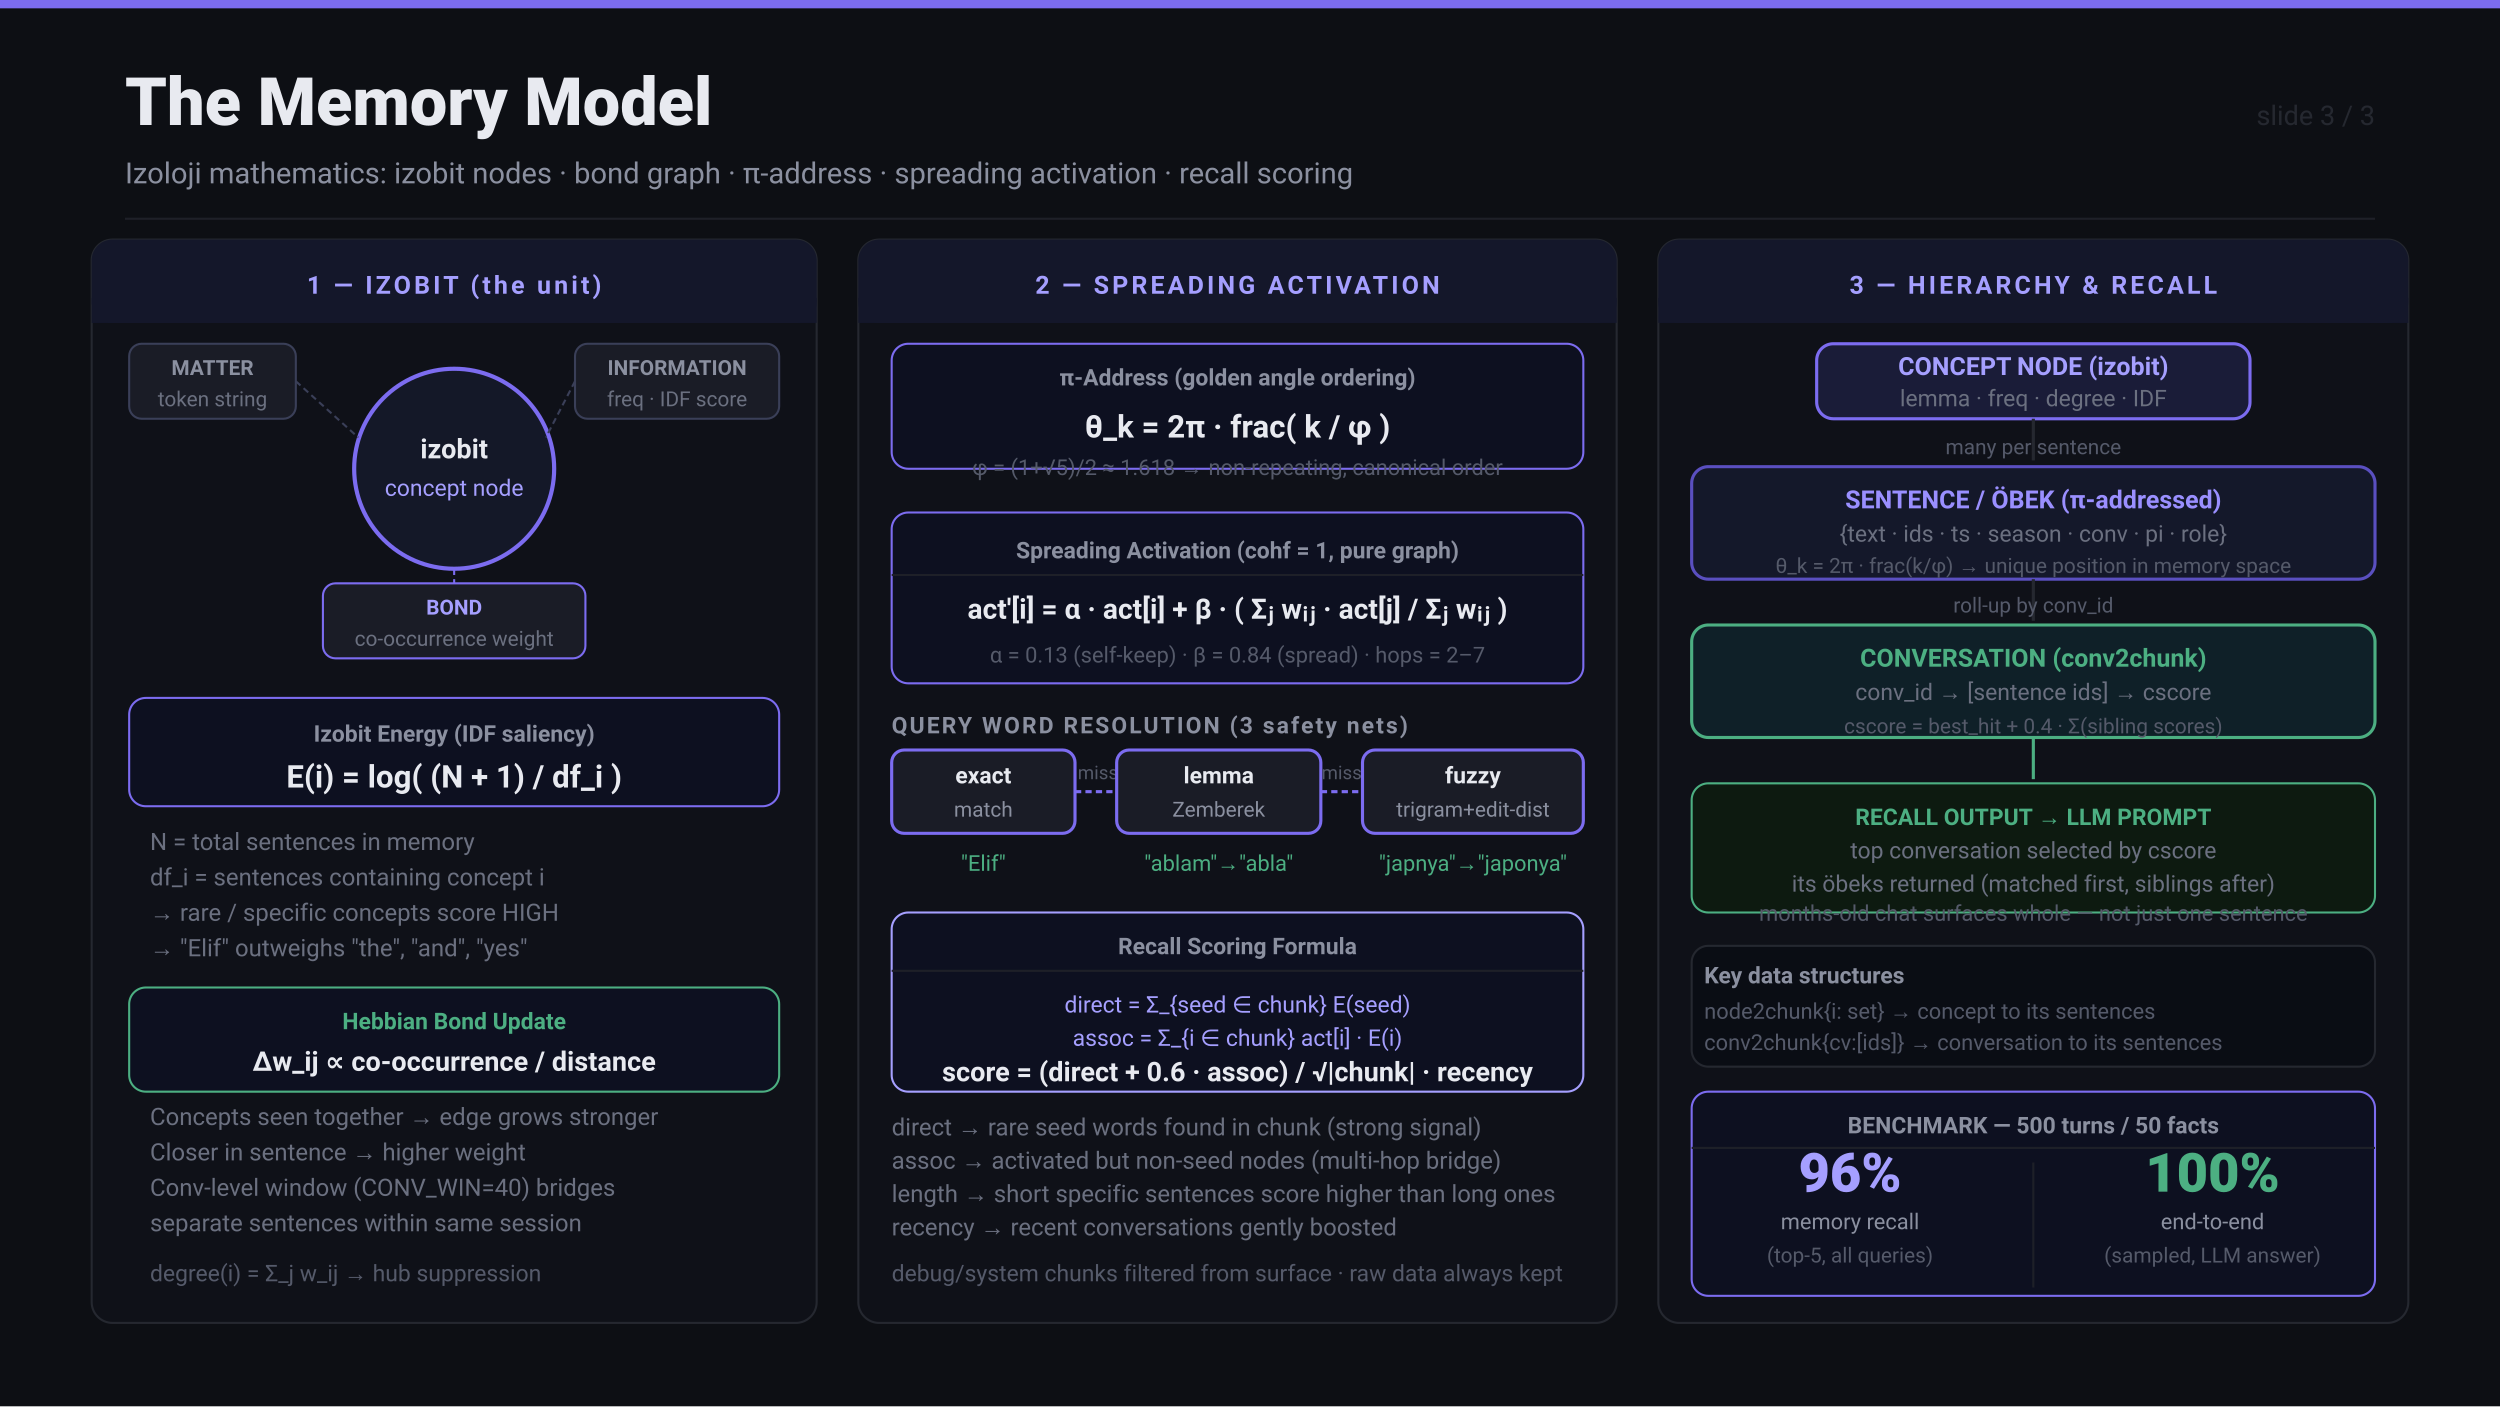
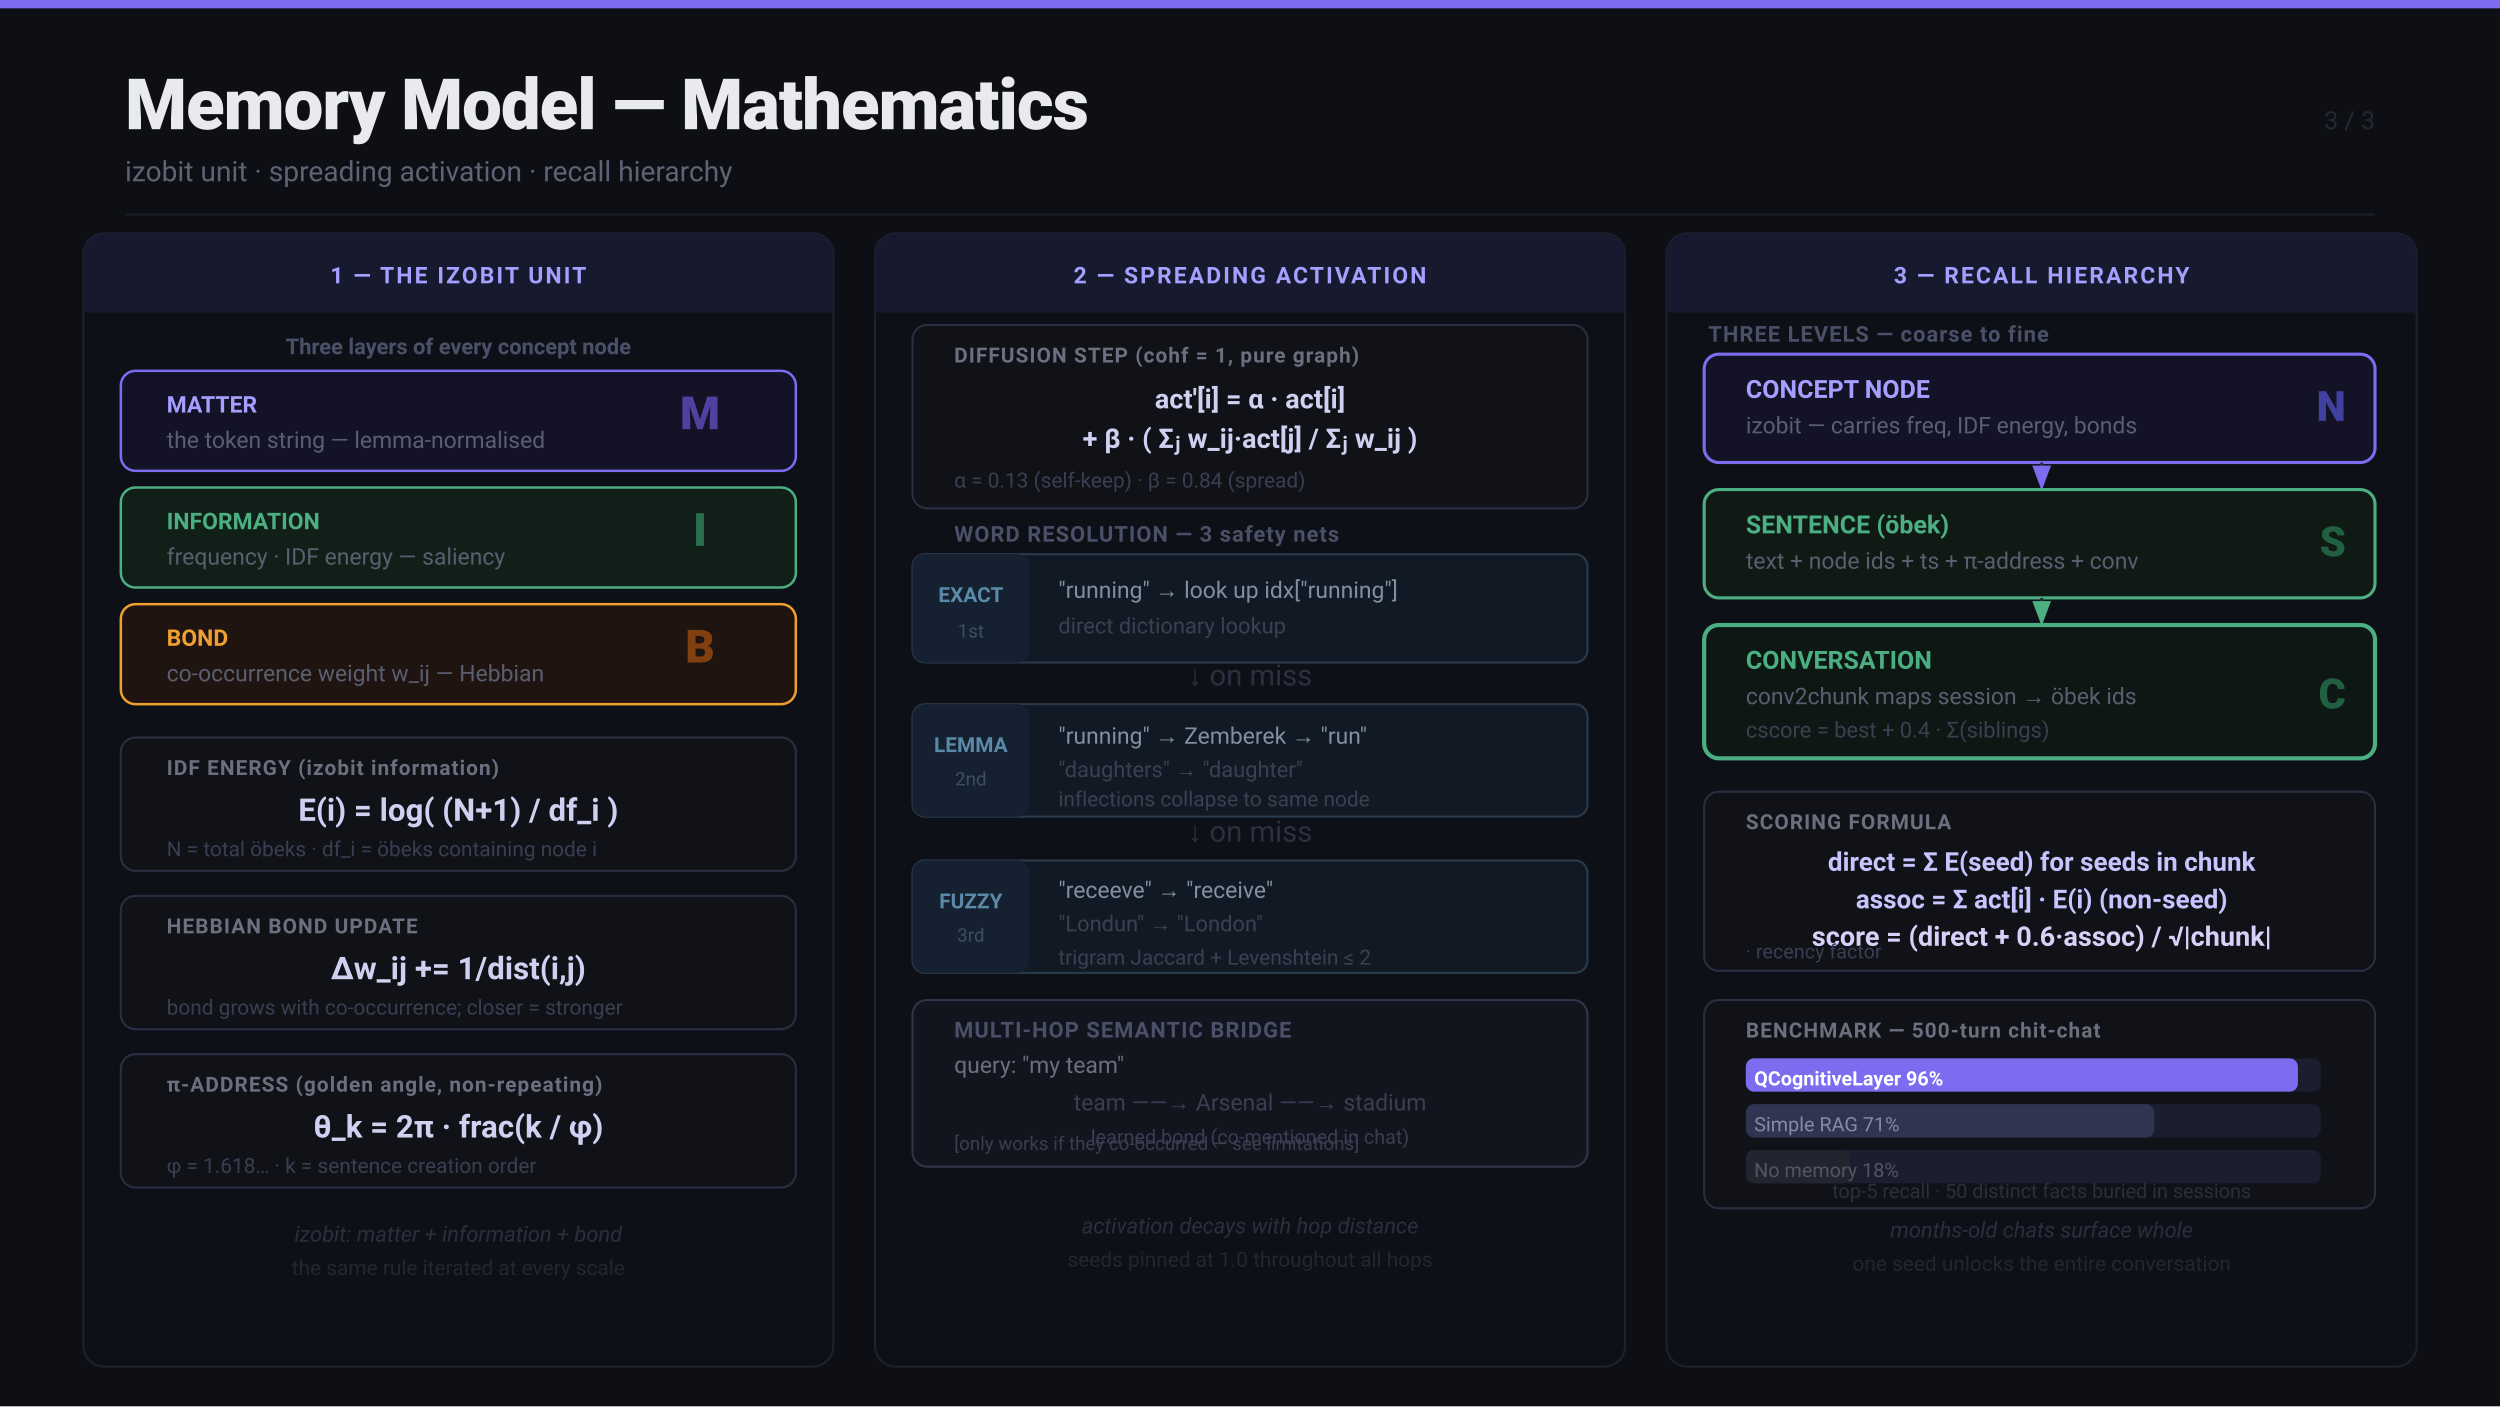
<svg xmlns="http://www.w3.org/2000/svg" width="1200" height="675" viewBox="0 0 1200 675" font-family="-apple-system,BlinkMacSystemFont,'Segoe UI',Roboto,Arial,sans-serif">
+   <defs>
+     <marker id="av" markerWidth="8" markerHeight="6" refX="7" refY="3" orient="auto">
+       <path d="M0,0 L8,3 L0,6 z" fill="#7c6cf0" />
+     </marker>
+     <marker id="ag" markerWidth="8" markerHeight="6" refX="7" refY="3" orient="auto">
+       <path d="M0,0 L8,3 L0,6 z" fill="#4caf82" />
+     </marker>
+   </defs>
  <rect width="1200" height="675" fill="#0d0f14" />
  <rect width="1200" height="4" fill="#7c6cf0" />
-   <text x="60" y="60" fill="#e8eaf0" font-size="32" font-weight="800">The Memory Model</text>
-   <text x="60" y="88" fill="#8b90a0" font-size="14">Izoloji mathematics: izobit nodes · bond graph · π-address · spreading activation · recall scoring</text>
-   <text x="1140" y="60" fill="#252830" font-size="13" text-anchor="end">slide 3 / 3</text>
-   <line x1="60" y1="105" x2="1140" y2="105" stroke="#1e2028" stroke-width="1" />
-   <rect x="44" y="115" width="348" height="520" rx="10" fill="#0f1118" stroke="#252830" />
-   <rect x="44" y="115" width="348" height="40" rx="10" fill="#14172a" />
-   <rect x="44" y="143" width="348" height="12" fill="#14172a" />
-   <text x="218" y="141" fill="#a59fff" font-size="12" font-weight="700" text-anchor="middle" letter-spacing="1.5">1 — IZOBIT (the unit)</text>
-   <circle cx="218" cy="225" r="48" fill="#141828" stroke="#7c6cf0" stroke-width="2" />
-   <text x="218" y="220" fill="#e8eaf0" font-size="13" font-weight="700" text-anchor="middle">izobit</text>
-   <text x="218" y="238" fill="#a59fff" font-size="11" text-anchor="middle">concept node</text>
-   <rect x="62" y="165" width="80" height="36" rx="6" fill="#1a1c26" stroke="#3a3f58" />
-   <text x="102" y="180" fill="#8b90a0" font-size="10" font-weight="700" text-anchor="middle">MATTER</text>
-   <text x="102" y="195" fill="#6b7080" font-size="10" text-anchor="middle">token string</text>
-   <line x1="142" y1="183" x2="172" y2="210" stroke="#3a3f58" stroke-width="1" stroke-dasharray="3,2" />
-   <rect x="276" y="165" width="98" height="36" rx="6" fill="#1a1c26" stroke="#3a3f58" />
-   <text x="325" y="180" fill="#8b90a0" font-size="10" font-weight="700" text-anchor="middle">INFORMATION</text>
-   <text x="325" y="195" fill="#6b7080" font-size="10" text-anchor="middle">freq · IDF score</text>
-   <line x1="276" y1="183" x2="262" y2="210" stroke="#3a3f58" stroke-width="1" stroke-dasharray="3,2" />
-   <rect x="155" y="280" width="126" height="36" rx="6" fill="#1a1c26" stroke="#7c6cf0" stroke-width="1" />
-   <text x="218" y="295" fill="#a59fff" font-size="10" font-weight="700" text-anchor="middle">BOND</text>
-   <text x="218" y="310" fill="#6b7080" font-size="10" text-anchor="middle">co-occurrence weight</text>
-   <line x1="218" y1="273" x2="218" y2="280" stroke="#7c6cf0" stroke-width="1" stroke-dasharray="3,2" />
-   <rect x="62" y="335" width="312" height="52" rx="8" fill="#0d1020" stroke="#7c6cf0" stroke-width="1" />
-   <text x="218" y="356" fill="#8b90a0" font-size="11" text-anchor="middle" font-weight="600">Izobit Energy (IDF saliency)</text>
-   <text x="218" y="378" fill="#e8eaf0" font-size="15" text-anchor="middle" font-weight="700">E(i) = log( (N + 1) / df_i )</text>
-   <text x="72" y="408" fill="#6b7080" font-size="11.5">N = total sentences in memory</text>
-   <text x="72" y="425" fill="#6b7080" font-size="11.5">df_i = sentences containing concept i</text>
-   <text x="72" y="442" fill="#6b7080" font-size="11.5">→ rare / specific concepts score HIGH</text>
-   <text x="72" y="459" fill="#6b7080" font-size="11.5">→ "Elif" outweighs "the", "and", "yes"</text>
-   <rect x="62" y="474" width="312" height="50" rx="8" fill="#0d1020" stroke="#4caf82" stroke-width="1" />
-   <text x="218" y="494" fill="#4caf82" font-size="11" text-anchor="middle" font-weight="600">Hebbian Bond Update</text>
-   <text x="218" y="514" fill="#e8eaf0" font-size="13" text-anchor="middle" font-weight="700">Δw_ij ∝ co-occurrence / distance</text>
-   <text x="72" y="540" fill="#6b7080" font-size="11.5">Concepts seen together → edge grows stronger</text>
-   <text x="72" y="557" fill="#6b7080" font-size="11.5">Closer in sentence → higher weight</text>
-   <text x="72" y="574" fill="#6b7080" font-size="11.5">Conv-level window (CONV_WIN=40) bridges</text>
-   <text x="72" y="591" fill="#6b7080" font-size="11.5">separate sentences within same session</text>
-   <text x="72" y="615" fill="#555a6a" font-size="11">degree(i) = Σ_j w_ij  →  hub suppression</text>
-   <rect x="412" y="115" width="364" height="520" rx="10" fill="#0f1118" stroke="#252830" />
-   <rect x="412" y="115" width="364" height="40" rx="10" fill="#14172a" />
-   <rect x="412" y="143" width="364" height="12" fill="#14172a" />
-   <text x="594" y="141" fill="#a59fff" font-size="12" font-weight="700" text-anchor="middle" letter-spacing="1.5">2 — SPREADING ACTIVATION</text>
-   <rect x="428" y="165" width="332" height="60" rx="8" fill="#0d1020" stroke="#7c6cf0" stroke-width="1" />
-   <text x="594" y="185" fill="#8b90a0" font-size="11" text-anchor="middle" font-weight="600">π-Address (golden angle ordering)</text>
-   <text x="594" y="210" fill="#e8eaf0" font-size="15" text-anchor="middle" font-weight="700">θ_k = 2π · frac( k / φ )</text>
-   <text x="594" y="228" fill="#555a6a" font-size="10.5" text-anchor="middle">φ = (1+√5)/2 ≈ 1.618   →   non-repeating, canonical order</text>
-   <rect x="428" y="246" width="332" height="82" rx="8" fill="#0d1020" stroke="#7c6cf0" stroke-width="1" />
-   <text x="594" y="268" fill="#8b90a0" font-size="11" text-anchor="middle" font-weight="600">Spreading Activation (cohf = 1, pure graph)</text>
-   <line x1="428" y1="276" x2="760" y2="276" stroke="#1e2028" stroke-width="1" />
-   <text x="594" y="297" fill="#e8eaf0" font-size="13.5" text-anchor="middle" font-weight="700">act'[i] = α · act[i] + β · ( Σⱼ wᵢⱼ · act[j] / Σⱼ wᵢⱼ )</text>
-   <text x="594" y="318" fill="#555a6a" font-size="10.5" text-anchor="middle">α = 0.13 (self-keep)  ·  β = 0.84 (spread)  ·  hops = 2–7</text>
-   <text x="428" y="352" fill="#8b90a0" font-size="11" font-weight="700" letter-spacing="1">QUERY WORD RESOLUTION (3 safety nets)</text>
-   <rect x="428" y="360" width="88" height="40" rx="6" fill="#1a1c26" stroke="#7c6cf0" stroke-width="1.5" />
-   <text x="472" y="376" fill="#e8eaf0" font-size="11" text-anchor="middle" font-weight="600">exact</text>
-   <text x="472" y="392" fill="#8b90a0" font-size="10" text-anchor="middle">match</text>
-   <line x1="516" y1="380" x2="536" y2="380" stroke="#7c6cf0" stroke-width="1.5" stroke-dasharray="3,2" />
-   <text x="527" y="374" fill="#555a6a" font-size="9" text-anchor="middle">miss</text>
-   <rect x="536" y="360" width="98" height="40" rx="6" fill="#1a1c26" stroke="#7c6cf0" stroke-width="1.5" />
-   <text x="585" y="376" fill="#e8eaf0" font-size="11" text-anchor="middle" font-weight="600">lemma</text>
-   <text x="585" y="392" fill="#8b90a0" font-size="10" text-anchor="middle">Zemberek</text>
-   <line x1="634" y1="380" x2="654" y2="380" stroke="#7c6cf0" stroke-width="1.5" stroke-dasharray="3,2" />
-   <text x="644" y="374" fill="#555a6a" font-size="9" text-anchor="middle">miss</text>
-   <rect x="654" y="360" width="106" height="40" rx="6" fill="#1a1c26" stroke="#7c6cf0" stroke-width="1.5" />
-   <text x="707" y="376" fill="#e8eaf0" font-size="11" text-anchor="middle" font-weight="600">fuzzy</text>
-   <text x="707" y="392" fill="#8b90a0" font-size="10" text-anchor="middle">trigram+edit-dist</text>
-   <text x="472" y="418" fill="#4caf82" font-size="10.5" text-anchor="middle">"Elif"</text>
-   <text x="585" y="418" fill="#4caf82" font-size="10.5" text-anchor="middle">"ablam"→"abla"</text>
-   <text x="707" y="418" fill="#4caf82" font-size="10.5" text-anchor="middle">"japnya"→"japonya"</text>
-   <rect x="428" y="438" width="332" height="86" rx="8" fill="#0d1020" stroke="#a59fff" stroke-width="1" />
-   <text x="594" y="458" fill="#8b90a0" font-size="11" text-anchor="middle" font-weight="600">Recall Scoring Formula</text>
-   <line x1="428" y1="466" x2="760" y2="466" stroke="#1e2028" stroke-width="1" />
-   <text x="594" y="486" fill="#a59fff" font-size="11" text-anchor="middle">direct = Σ_{seed ∈ chunk}  E(seed)</text>
-   <text x="594" y="502" fill="#a59fff" font-size="11" text-anchor="middle">assoc  = Σ_{i ∈ chunk}  act[i] · E(i)</text>
-   <text x="594" y="519" fill="#e8eaf0" font-size="13" text-anchor="middle" font-weight="700">score = (direct + 0.6 · assoc) / √|chunk| · recency</text>
-   <text x="428" y="545" fill="#6b7080" font-size="11.5">direct  → rare seed words found in chunk (strong signal)</text>
-   <text x="428" y="561" fill="#6b7080" font-size="11.5">assoc   → activated but non-seed nodes (multi-hop bridge)</text>
-   <text x="428" y="577" fill="#6b7080" font-size="11.5">length  → short specific sentences score higher than long ones</text>
-   <text x="428" y="593" fill="#6b7080" font-size="11.5">recency → recent conversations gently boosted</text>
-   <text x="428" y="615" fill="#555a6a" font-size="11">debug/system chunks filtered from surface · raw data always kept</text>
-   <rect x="796" y="115" width="360" height="520" rx="10" fill="#0f1118" stroke="#252830" />
-   <rect x="796" y="115" width="360" height="40" rx="10" fill="#14172a" />
-   <rect x="796" y="143" width="360" height="12" fill="#14172a" />
-   <text x="976" y="141" fill="#a59fff" font-size="12" font-weight="700" text-anchor="middle" letter-spacing="1.5">3 — HIERARCHY &amp; RECALL</text>
-   <rect x="872" y="165" width="208" height="36" rx="8" fill="#1a1c38" stroke="#7c6cf0" stroke-width="1.5" />
-   <text x="976" y="180" fill="#a59fff" font-size="12" text-anchor="middle" font-weight="700">CONCEPT NODE (izobit)</text>
-   <text x="976" y="195" fill="#6b7080" font-size="11" text-anchor="middle">lemma · freq · degree · IDF</text>
-   <line x1="976" y1="201" x2="976" y2="221" stroke="#252830" stroke-width="1.5" />
-   <text x="976" y="218" fill="#555a6a" font-size="10" text-anchor="middle">many per sentence</text>
-   <rect x="812" y="224" width="328" height="54" rx="8" fill="#14182a" stroke="#5a4fc0" stroke-width="1.5" />
-   <text x="976" y="244" fill="#9a8fff" font-size="12" text-anchor="middle" font-weight="700">SENTENCE / ÖBEK  (π-addressed)</text>
-   <text x="976" y="260" fill="#6b7080" font-size="11" text-anchor="middle">{text · ids · ts · season · conv · pi · role}</text>
-   <text x="976" y="275" fill="#555a6a" font-size="10" text-anchor="middle">θ_k = 2π · frac(k/φ)  →  unique position in memory space</text>
-   <line x1="976" y1="278" x2="976" y2="298" stroke="#252830" stroke-width="1.5" />
-   <text x="976" y="294" fill="#555a6a" font-size="10" text-anchor="middle">roll-up by conv_id</text>
-   <rect x="812" y="300" width="328" height="54" rx="8" fill="#0f2028" stroke="#4caf82" stroke-width="1.5" />
-   <text x="976" y="320" fill="#4caf82" font-size="12" text-anchor="middle" font-weight="700">CONVERSATION (conv2chunk)</text>
-   <text x="976" y="336" fill="#6b7080" font-size="11" text-anchor="middle">conv_id → [sentence ids]  →  cscore</text>
-   <text x="976" y="352" fill="#555a6a" font-size="10" text-anchor="middle">cscore = best_hit + 0.4 · Σ(sibling scores)</text>
-   <line x1="976" y1="354" x2="976" y2="374" stroke="#4caf82" stroke-width="1.5" />
-   <rect x="812" y="376" width="328" height="62" rx="8" fill="#0d1a10" stroke="#4caf82" stroke-width="1" />
-   <text x="976" y="396" fill="#4caf82" font-size="11" text-anchor="middle" font-weight="700">RECALL OUTPUT → LLM PROMPT</text>
-   <text x="976" y="412" fill="#6b7080" font-size="11" text-anchor="middle">top conversation selected by cscore</text>
-   <text x="976" y="428" fill="#6b7080" font-size="11" text-anchor="middle">its öbeks returned (matched first, siblings after)</text>
-   <text x="976" y="442" fill="#555a6a" font-size="10.5" text-anchor="middle">months-old chat surfaces whole — not just one sentence</text>
-   <rect x="812" y="454" width="328" height="58" rx="8" fill="#0a0d14" stroke="#252830" />
-   <text x="818" y="472" fill="#8b90a0" font-size="11" font-weight="600">Key data structures</text>
-   <text x="818" y="489" fill="#555a6a" font-size="10.5">node2chunk{i: set}  →  concept to its sentences</text>
-   <text x="818" y="504" fill="#555a6a" font-size="10.5">conv2chunk{cv:[ids]}  →  conversation to its sentences</text>
-   <rect x="812" y="524" width="328" height="98" rx="8" fill="#0d1020" stroke="#7c6cf0" stroke-width="1" />
-   <text x="976" y="544" fill="#8b90a0" font-size="11" text-anchor="middle" font-weight="700">BENCHMARK — 500 turns / 50 facts</text>
-   <line x1="812" y1="551" x2="1140" y2="551" stroke="#1e2028" stroke-width="1" />
-   <text x="888" y="572" fill="#a59fff" font-size="26" font-weight="800" text-anchor="middle">96%</text>
-   <text x="888" y="590" fill="#8b90a0" font-size="10.5" text-anchor="middle">memory recall</text>
-   <text x="888" y="606" fill="#555a6a" font-size="10" text-anchor="middle">(top-5, all queries)</text>
-   <line x1="976" y1="558" x2="976" y2="618" stroke="#1e2028" stroke-width="1" />
-   <text x="1062" y="572" fill="#4caf82" font-size="26" font-weight="800" text-anchor="middle">100%</text>
-   <text x="1062" y="590" fill="#8b90a0" font-size="10.5" text-anchor="middle">end-to-end</text>
-   <text x="1062" y="606" fill="#555a6a" font-size="10" text-anchor="middle">(sampled, LLM answer)</text>
+   <text x="60" y="62" fill="#e8eaf0" font-size="34" font-weight="800" letter-spacing="-0.5">Memory Model — Mathematics</text>
+   <text x="60" y="87" fill="#5e6375" font-size="13.5">izobit unit · spreading activation · recall hierarchy</text>
+   <text x="1140" y="62" fill="#252830" font-size="12" text-anchor="end">3 / 3</text>
+   <line x1="60" y1="103" x2="1140" y2="103" stroke="#1a1e28" />
+   <rect x="40" y="112" width="360" height="544" rx="10" fill="#0e1018" stroke="#1e2230" />
+   <rect x="40" y="112" width="360" height="38" rx="10" fill="#17192e" />
+   <rect x="40" y="142" width="360" height="8" fill="#17192e" />
+   <text x="220" y="136" text-anchor="middle" fill="#a59fff" font-size="11" font-weight="700" letter-spacing="1">1 — THE IZOBIT UNIT</text>
+   <text x="220" y="170" text-anchor="middle" fill="#4a5068" font-size="10.5" font-weight="600">Three layers of every concept node</text>
+   <rect x="58" y="178" width="324" height="48" rx="7" fill="#141226" stroke="#7c6cf0" stroke-width="1.2" />
+   <text x="80" y="198" fill="#a59fff" font-size="11" font-weight="700">MATTER</text>
+   <text x="80" y="215" fill="#5a5e70" font-size="11">the token string — lemma-normalised</text>
+   <text x="336" y="206" text-anchor="middle" fill="#5040a0" font-size="22" font-weight="800">M</text>
+   <rect x="58" y="234" width="324" height="48" rx="7" fill="#102018" stroke="#4caf82" stroke-width="1.2" />
+   <text x="80" y="254" fill="#4caf82" font-size="11" font-weight="700">INFORMATION</text>
+   <text x="80" y="271" fill="#5a5e70" font-size="11">frequency · IDF energy — saliency</text>
+   <text x="336" y="262" text-anchor="middle" fill="#2a7050" font-size="22" font-weight="800">I</text>
+   <rect x="58" y="290" width="324" height="48" rx="7" fill="#201410" stroke="#f0a030" stroke-width="1.2" />
+   <text x="80" y="310" fill="#f0a030" font-size="11" font-weight="700">BOND</text>
+   <text x="80" y="327" fill="#5a5e70" font-size="11">co-occurrence weight w_ij — Hebbian</text>
+   <text x="336" y="318" text-anchor="middle" fill="#804010" font-size="22" font-weight="800">B</text>
+   <rect x="58" y="354" width="324" height="64" rx="7" fill="#101218" stroke="#2a2e42" />
+   <text x="80" y="372" fill="#6b7080" font-size="10" font-weight="700" letter-spacing="0.5">IDF ENERGY (izobit information)</text>
+   <text x="220" y="394" text-anchor="middle" fill="#d0d0f0" font-size="15" font-weight="600">E(i) = log( (N+1) / df_i )</text>
+   <text x="80" y="411" fill="#3a3e52" font-size="10">N = total öbeks · df_i = öbeks containing node i</text>
+   <rect x="58" y="430" width="324" height="64" rx="7" fill="#101218" stroke="#2a2e42" />
+   <text x="80" y="448" fill="#6b7080" font-size="10" font-weight="700" letter-spacing="0.5">HEBBIAN BOND UPDATE</text>
+   <text x="220" y="470" text-anchor="middle" fill="#d0d0f0" font-size="15" font-weight="600">Δw_ij += 1/dist(i,j)</text>
+   <text x="80" y="487" fill="#3a3e52" font-size="10">bond grows with co-occurrence; closer = stronger</text>
+   <rect x="58" y="506" width="324" height="64" rx="7" fill="#101218" stroke="#2a2e42" />
+   <text x="80" y="524" fill="#6b7080" font-size="10" font-weight="700" letter-spacing="0.5">π-ADDRESS (golden angle, non-repeating)</text>
+   <text x="220" y="546" text-anchor="middle" fill="#d0d0f0" font-size="15" font-weight="600">θ_k = 2π · frac(k / φ)</text>
+   <text x="80" y="563" fill="#3a3e52" font-size="10">φ = 1.618… · k = sentence creation order</text>
+   <text x="220" y="596" text-anchor="middle" fill="#2a2e3e" font-size="10.5" font-style="italic">izobit: matter + information + bond</text>
+   <text x="220" y="612" text-anchor="middle" fill="#222630" font-size="10">the same rule iterated at every scale</text>
+   <rect x="420" y="112" width="360" height="544" rx="10" fill="#0e1018" stroke="#1e2230" />
+   <rect x="420" y="112" width="360" height="38" rx="10" fill="#17192e" />
+   <rect x="420" y="142" width="360" height="8" fill="#17192e" />
+   <text x="600" y="136" text-anchor="middle" fill="#a59fff" font-size="11" font-weight="700" letter-spacing="1">2 — SPREADING ACTIVATION</text>
+   <rect x="438" y="156" width="324" height="88" rx="7" fill="#101218" stroke="#2a2e42" />
+   <text x="458" y="174" fill="#6b7080" font-size="10" font-weight="700" letter-spacing="0.5">DIFFUSION STEP (cohf = 1, pure graph)</text>
+   <text x="600" y="196" text-anchor="middle" fill="#d0d0f0" font-size="13" font-weight="600">act'[i] = α · act[i]</text>
+   <text x="600" y="215" text-anchor="middle" fill="#d0d0f0" font-size="13" font-weight="600">+ β · ( Σⱼ w_ij·act[j] / Σⱼ w_ij )</text>
+   <text x="458" y="234" fill="#3a3e52" font-size="10">α = 0.13 (self-keep)  ·  β = 0.84 (spread)</text>
+   <text x="458" y="260" fill="#4a5068" font-size="10.5" font-weight="700" letter-spacing="0.5">WORD RESOLUTION — 3 safety nets</text>
+   <rect x="438" y="266" width="324" height="52" rx="6" fill="#111a24" stroke="#2a3a4a" />
+   <rect x="438" y="266" width="56" height="52" rx="6" fill="#152030" />
+   <text x="466" y="289" text-anchor="middle" fill="#5a8aa8" font-size="10" font-weight="700">EXACT</text>
+   <text x="466" y="306" text-anchor="middle" fill="#3a5060" font-size="9">1st</text>
+   <text x="508" y="287" fill="#8090a0" font-size="11">"running" → look up idx["running"]</text>
+   <text x="508" y="304" fill="#3a4050" font-size="10.5">direct dictionary lookup</text>
+   <text x="600" y="329" text-anchor="middle" fill="#2a3040" font-size="14">↓  on miss</text>
+   <rect x="438" y="338" width="324" height="54" rx="6" fill="#111a24" stroke="#2a3a4a" />
+   <rect x="438" y="338" width="56" height="54" rx="6" fill="#152030" />
+   <text x="466" y="361" text-anchor="middle" fill="#5a8aa8" font-size="10" font-weight="700">LEMMA</text>
+   <text x="466" y="377" text-anchor="middle" fill="#3a5060" font-size="9">2nd</text>
+   <text x="508" y="357" fill="#8090a0" font-size="11">"running" → Zemberek → "run"</text>
+   <text x="508" y="373" fill="#3a4050" font-size="10.5">"daughters" → "daughter"</text>
+   <text x="508" y="387" fill="#3a4050" font-size="10">inflections collapse to same node</text>
+   <text x="600" y="404" text-anchor="middle" fill="#2a3040" font-size="14">↓  on miss</text>
+   <rect x="438" y="413" width="324" height="54" rx="6" fill="#111a24" stroke="#2a3a4a" />
+   <rect x="438" y="413" width="56" height="54" rx="6" fill="#152030" />
+   <text x="466" y="436" text-anchor="middle" fill="#5a8aa8" font-size="10" font-weight="700">FUZZY</text>
+   <text x="466" y="452" text-anchor="middle" fill="#3a5060" font-size="9">3rd</text>
+   <text x="508" y="431" fill="#8090a0" font-size="11">"receeve" → "receive"</text>
+   <text x="508" y="447" fill="#3a4050" font-size="10.5">"Londun" → "London"</text>
+   <text x="508" y="463" fill="#3a4050" font-size="10">trigram Jaccard + Levenshtein ≤ 2</text>
+   <rect x="438" y="480" width="324" height="80" rx="7" fill="#12141e" stroke="#303448" />
+   <text x="458" y="498" fill="#4a5068" font-size="10.5" font-weight="700" letter-spacing="0.5">MULTI-HOP SEMANTIC BRIDGE</text>
+   <text x="458" y="515" fill="#6b7080" font-size="11">query: "my team"</text>
+   <text x="600" y="533" text-anchor="middle" fill="#3a3e52" font-size="11">team  ——→  Arsenal  ——→  stadium</text>
+   <text x="600" y="549" text-anchor="middle" fill="#3a3e52" font-size="9.5">learned bond  (co-mentioned in chat)</text>
+   <text x="458" y="552" fill="#3a3e52" font-size="9">[only works if they co-occurred — see limitations]</text>
+   <text x="600" y="592" text-anchor="middle" fill="#2a2e3e" font-size="10.5" font-style="italic">activation decays with hop distance</text>
+   <text x="600" y="608" text-anchor="middle" fill="#222630" font-size="10">seeds pinned at 1.0 throughout all hops</text>
+   <rect x="800" y="112" width="360" height="544" rx="10" fill="#0e1018" stroke="#1e2230" />
+   <rect x="800" y="112" width="360" height="38" rx="10" fill="#17192e" />
+   <rect x="800" y="142" width="360" height="8" fill="#17192e" />
+   <text x="980" y="136" text-anchor="middle" fill="#a59fff" font-size="11" font-weight="700" letter-spacing="1">3 — RECALL HIERARCHY</text>
+   <text x="820" y="164" fill="#4a5068" font-size="10.5" font-weight="700" letter-spacing="0.5">THREE LEVELS — coarse to fine</text>
+   <rect x="818" y="170" width="322" height="52" rx="7" fill="#141226" stroke="#7c6cf0" stroke-width="1.5" />
+   <text x="838" y="191" fill="#a59fff" font-size="12" font-weight="700">CONCEPT NODE</text>
+   <text x="838" y="208" fill="#5a5e70" font-size="11">izobit — carries freq, IDF energy, bonds</text>
+   <text x="1126" y="202" text-anchor="end" fill="#4040a0" font-size="20" font-weight="800">N</text>
+   <line x1="980" y1="222" x2="980" y2="234" stroke="#2a2e42" stroke-width="1.5" marker-end="url(#av)" />
+   <rect x="818" y="235" width="322" height="52" rx="7" fill="#101a14" stroke="#4caf82" stroke-width="1.5" />
+   <text x="838" y="256" fill="#4caf82" font-size="12" font-weight="700">SENTENCE  (öbek)</text>
+   <text x="838" y="273" fill="#5a5e70" font-size="11">text + node ids + ts + π-address + conv</text>
+   <text x="1126" y="267" text-anchor="end" fill="#206040" font-size="20" font-weight="800">S</text>
+   <line x1="980" y1="287" x2="980" y2="299" stroke="#2a2e42" stroke-width="1.5" marker-end="url(#ag)" />
+   <rect x="818" y="300" width="322" height="64" rx="7" fill="#0d1814" stroke="#4caf82" stroke-width="2" />
+   <text x="838" y="321" fill="#4caf82" font-size="12" font-weight="700">CONVERSATION</text>
+   <text x="838" y="338" fill="#5a5e70" font-size="11">conv2chunk maps session → öbek ids</text>
+   <text x="838" y="354" fill="#3a4050" font-size="10.5">cscore = best + 0.4 · Σ(siblings)</text>
+   <text x="1126" y="340" text-anchor="end" fill="#206040" font-size="20" font-weight="800">C</text>
+   <rect x="818" y="380" width="322" height="86" rx="7" fill="#101218" stroke="#2a2e42" />
+   <text x="838" y="398" fill="#6b7080" font-size="10" font-weight="700" letter-spacing="0.5">SCORING FORMULA</text>
+   <text x="980" y="418" text-anchor="middle" fill="#c8c4ff" font-size="12.5" font-weight="600">direct = Σ E(seed) for seeds in chunk</text>
+   <text x="980" y="436" text-anchor="middle" fill="#c8c4ff" font-size="12.5" font-weight="600">assoc  = Σ act[i] · E(i)  (non-seed)</text>
+   <text x="980" y="454" text-anchor="middle" fill="#d8d0f8" font-size="13" font-weight="700">score = (direct + 0.6·assoc) / √|chunk|</text>
+   <text x="838" y="460" fill="#3a3e52" font-size="9.5">· recency factor</text>
+   <rect x="818" y="480" width="322" height="100" rx="7" fill="#101218" stroke="#2a2e42" />
+   <text x="838" y="498" fill="#6b7080" font-size="10" font-weight="700" letter-spacing="0.5">BENCHMARK — 500-turn chit-chat</text>
+   <rect x="838" y="508" width="276" height="16" rx="4" fill="#1a1e2e" />
+   <rect x="838" y="508" width="265" height="16" rx="4" fill="#7c6cf0" />
+   <text x="838" y="521" fill="#fff" font-size="9.5" font-weight="700" dx="4">QCognitiveLayer  96%</text>
+   <rect x="838" y="530" width="276" height="16" rx="4" fill="#1a1e2e" />
+   <rect x="838" y="530" width="196" height="16" rx="4" fill="#303450" />
+   <text x="838" y="543" fill="#8888aa" font-size="9.5" dx="4">Simple RAG  71%</text>
+   <rect x="838" y="552" width="276" height="16" rx="4" fill="#1a1e2e" />
+   <rect x="838" y="552" width="50" height="16" rx="4" fill="#222430" />
+   <text x="838" y="565" fill="#555560" font-size="9.5" dx="4">No memory  18%</text>
+   <text x="980" y="575" text-anchor="middle" fill="#2a2e3e" font-size="9.5">top-5 recall · 50 distinct facts buried in sessions</text>
+   <text x="980" y="594" text-anchor="middle" fill="#2a2e3e" font-size="10.5" font-style="italic">months-old chats surface whole</text>
+   <text x="980" y="610" text-anchor="middle" fill="#222630" font-size="10">one seed unlocks the entire conversation</text>
</svg>
